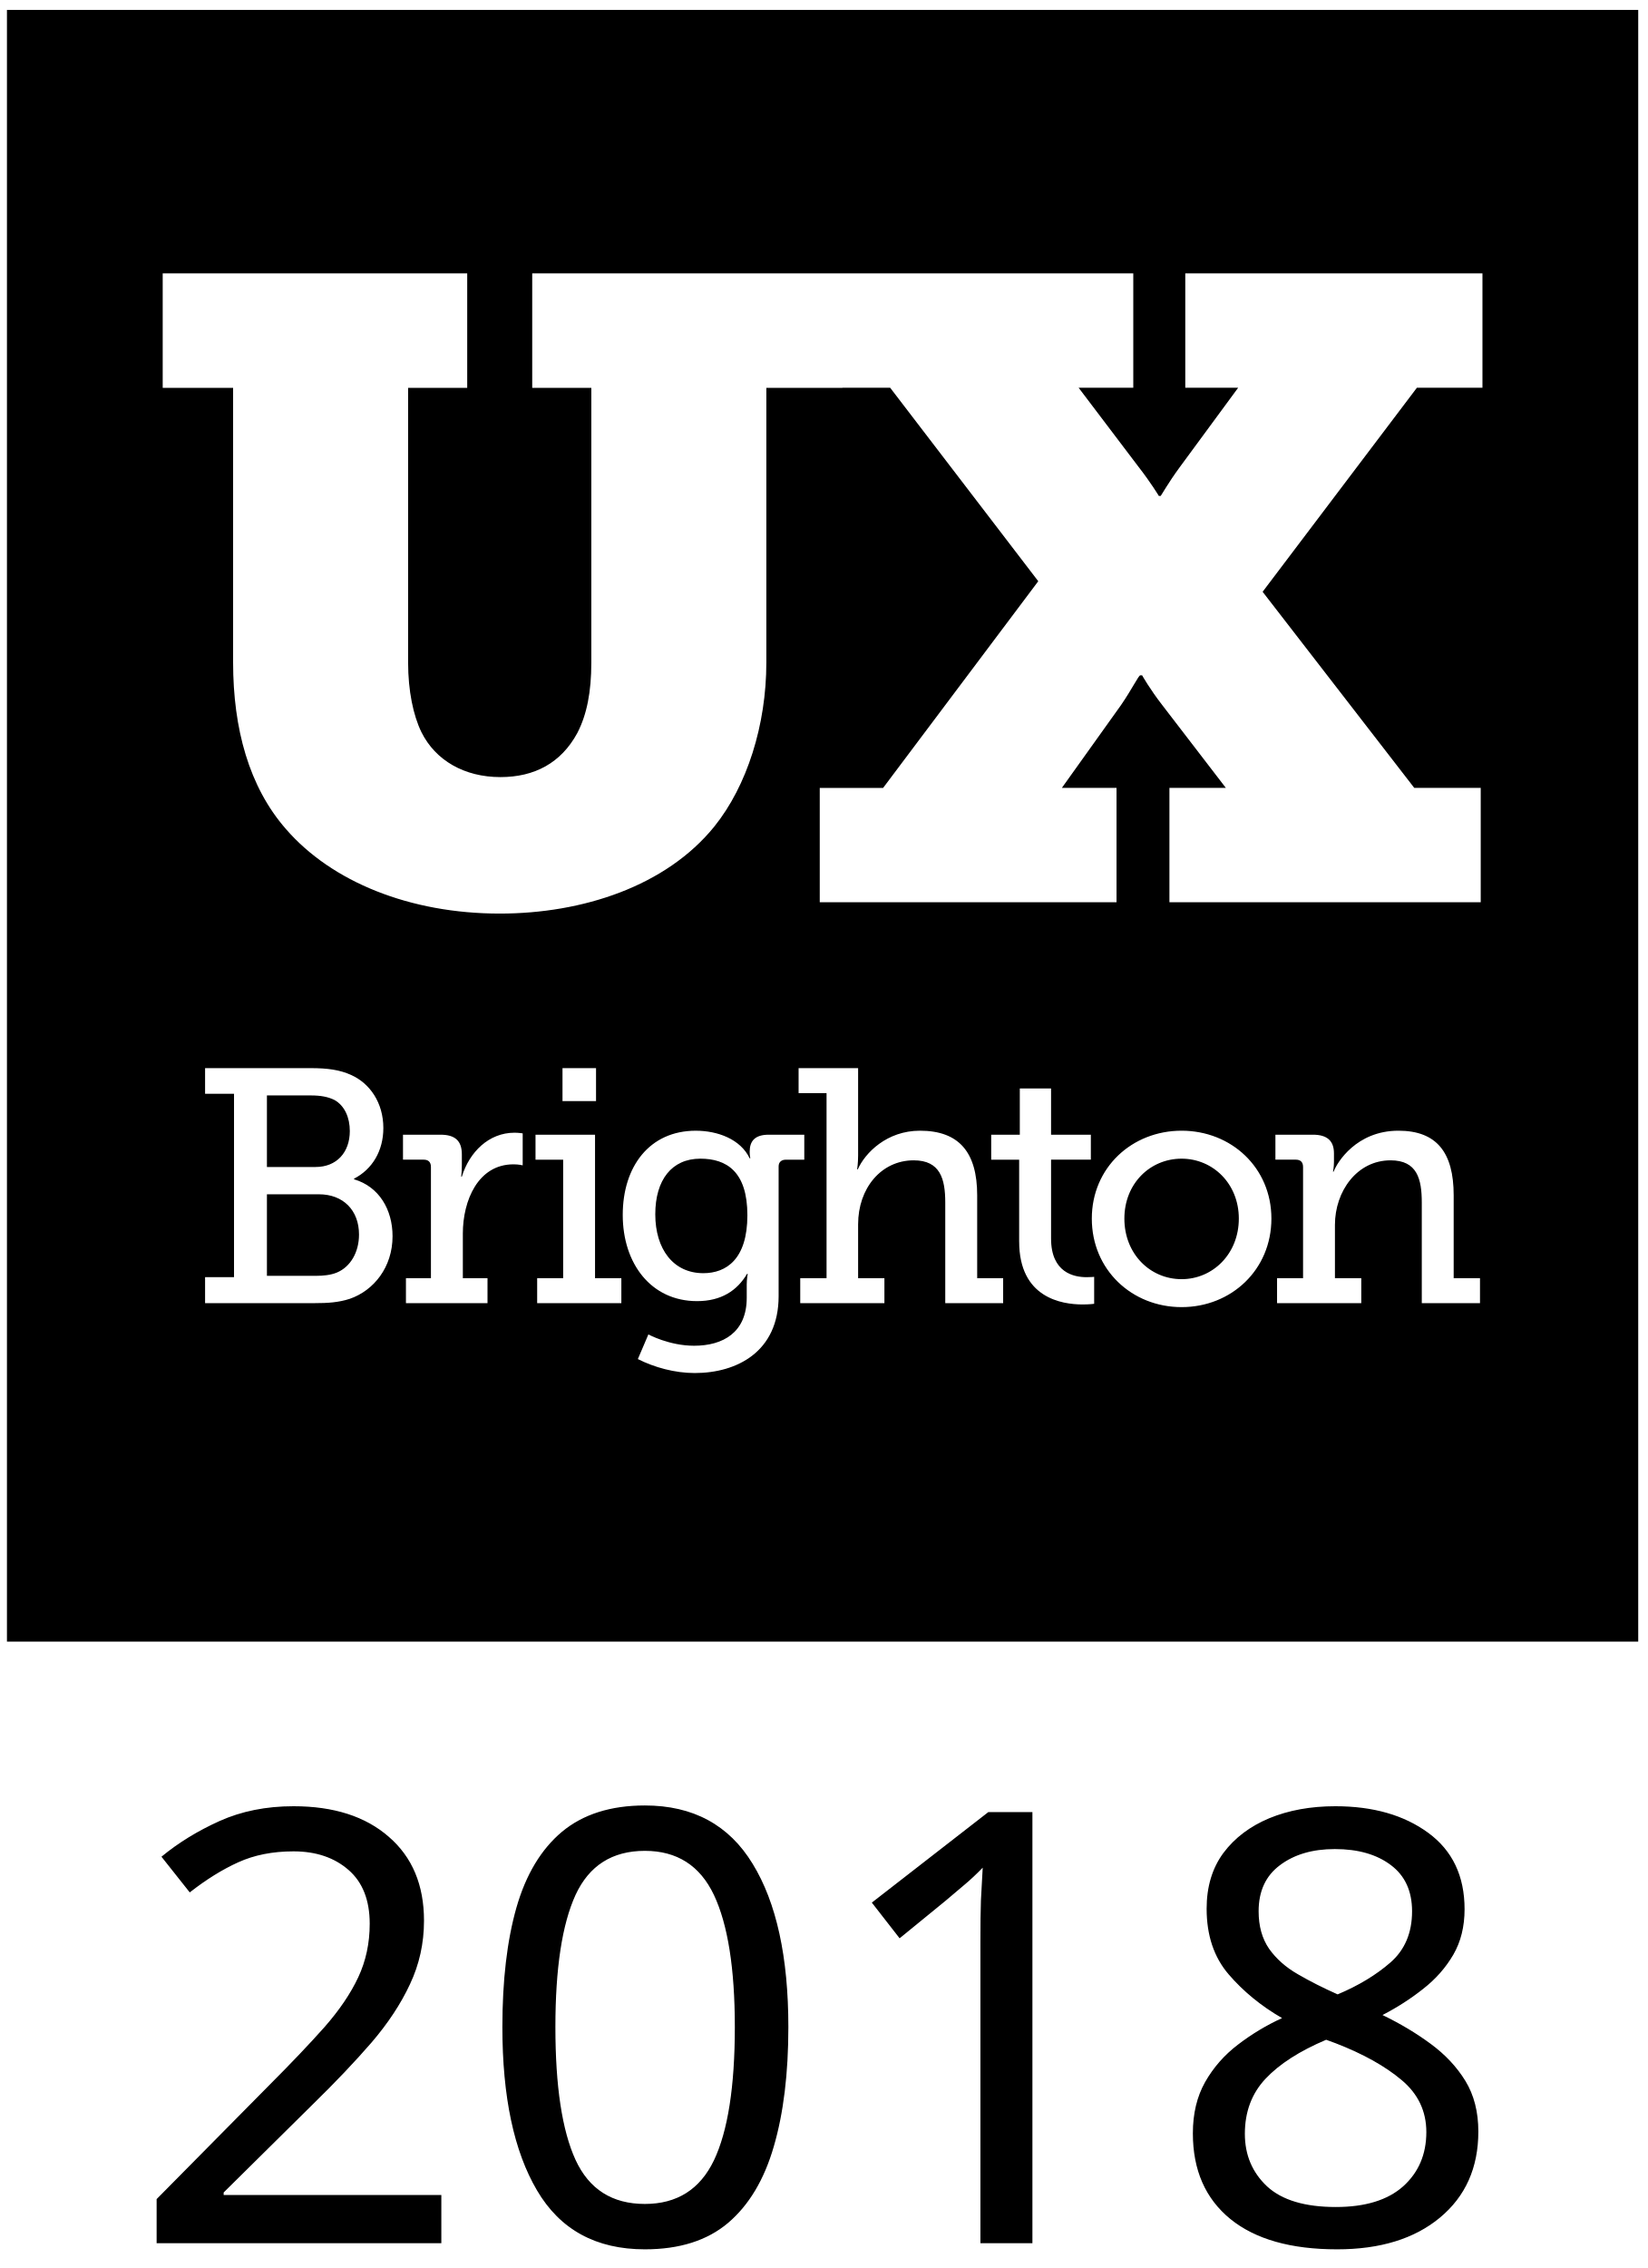
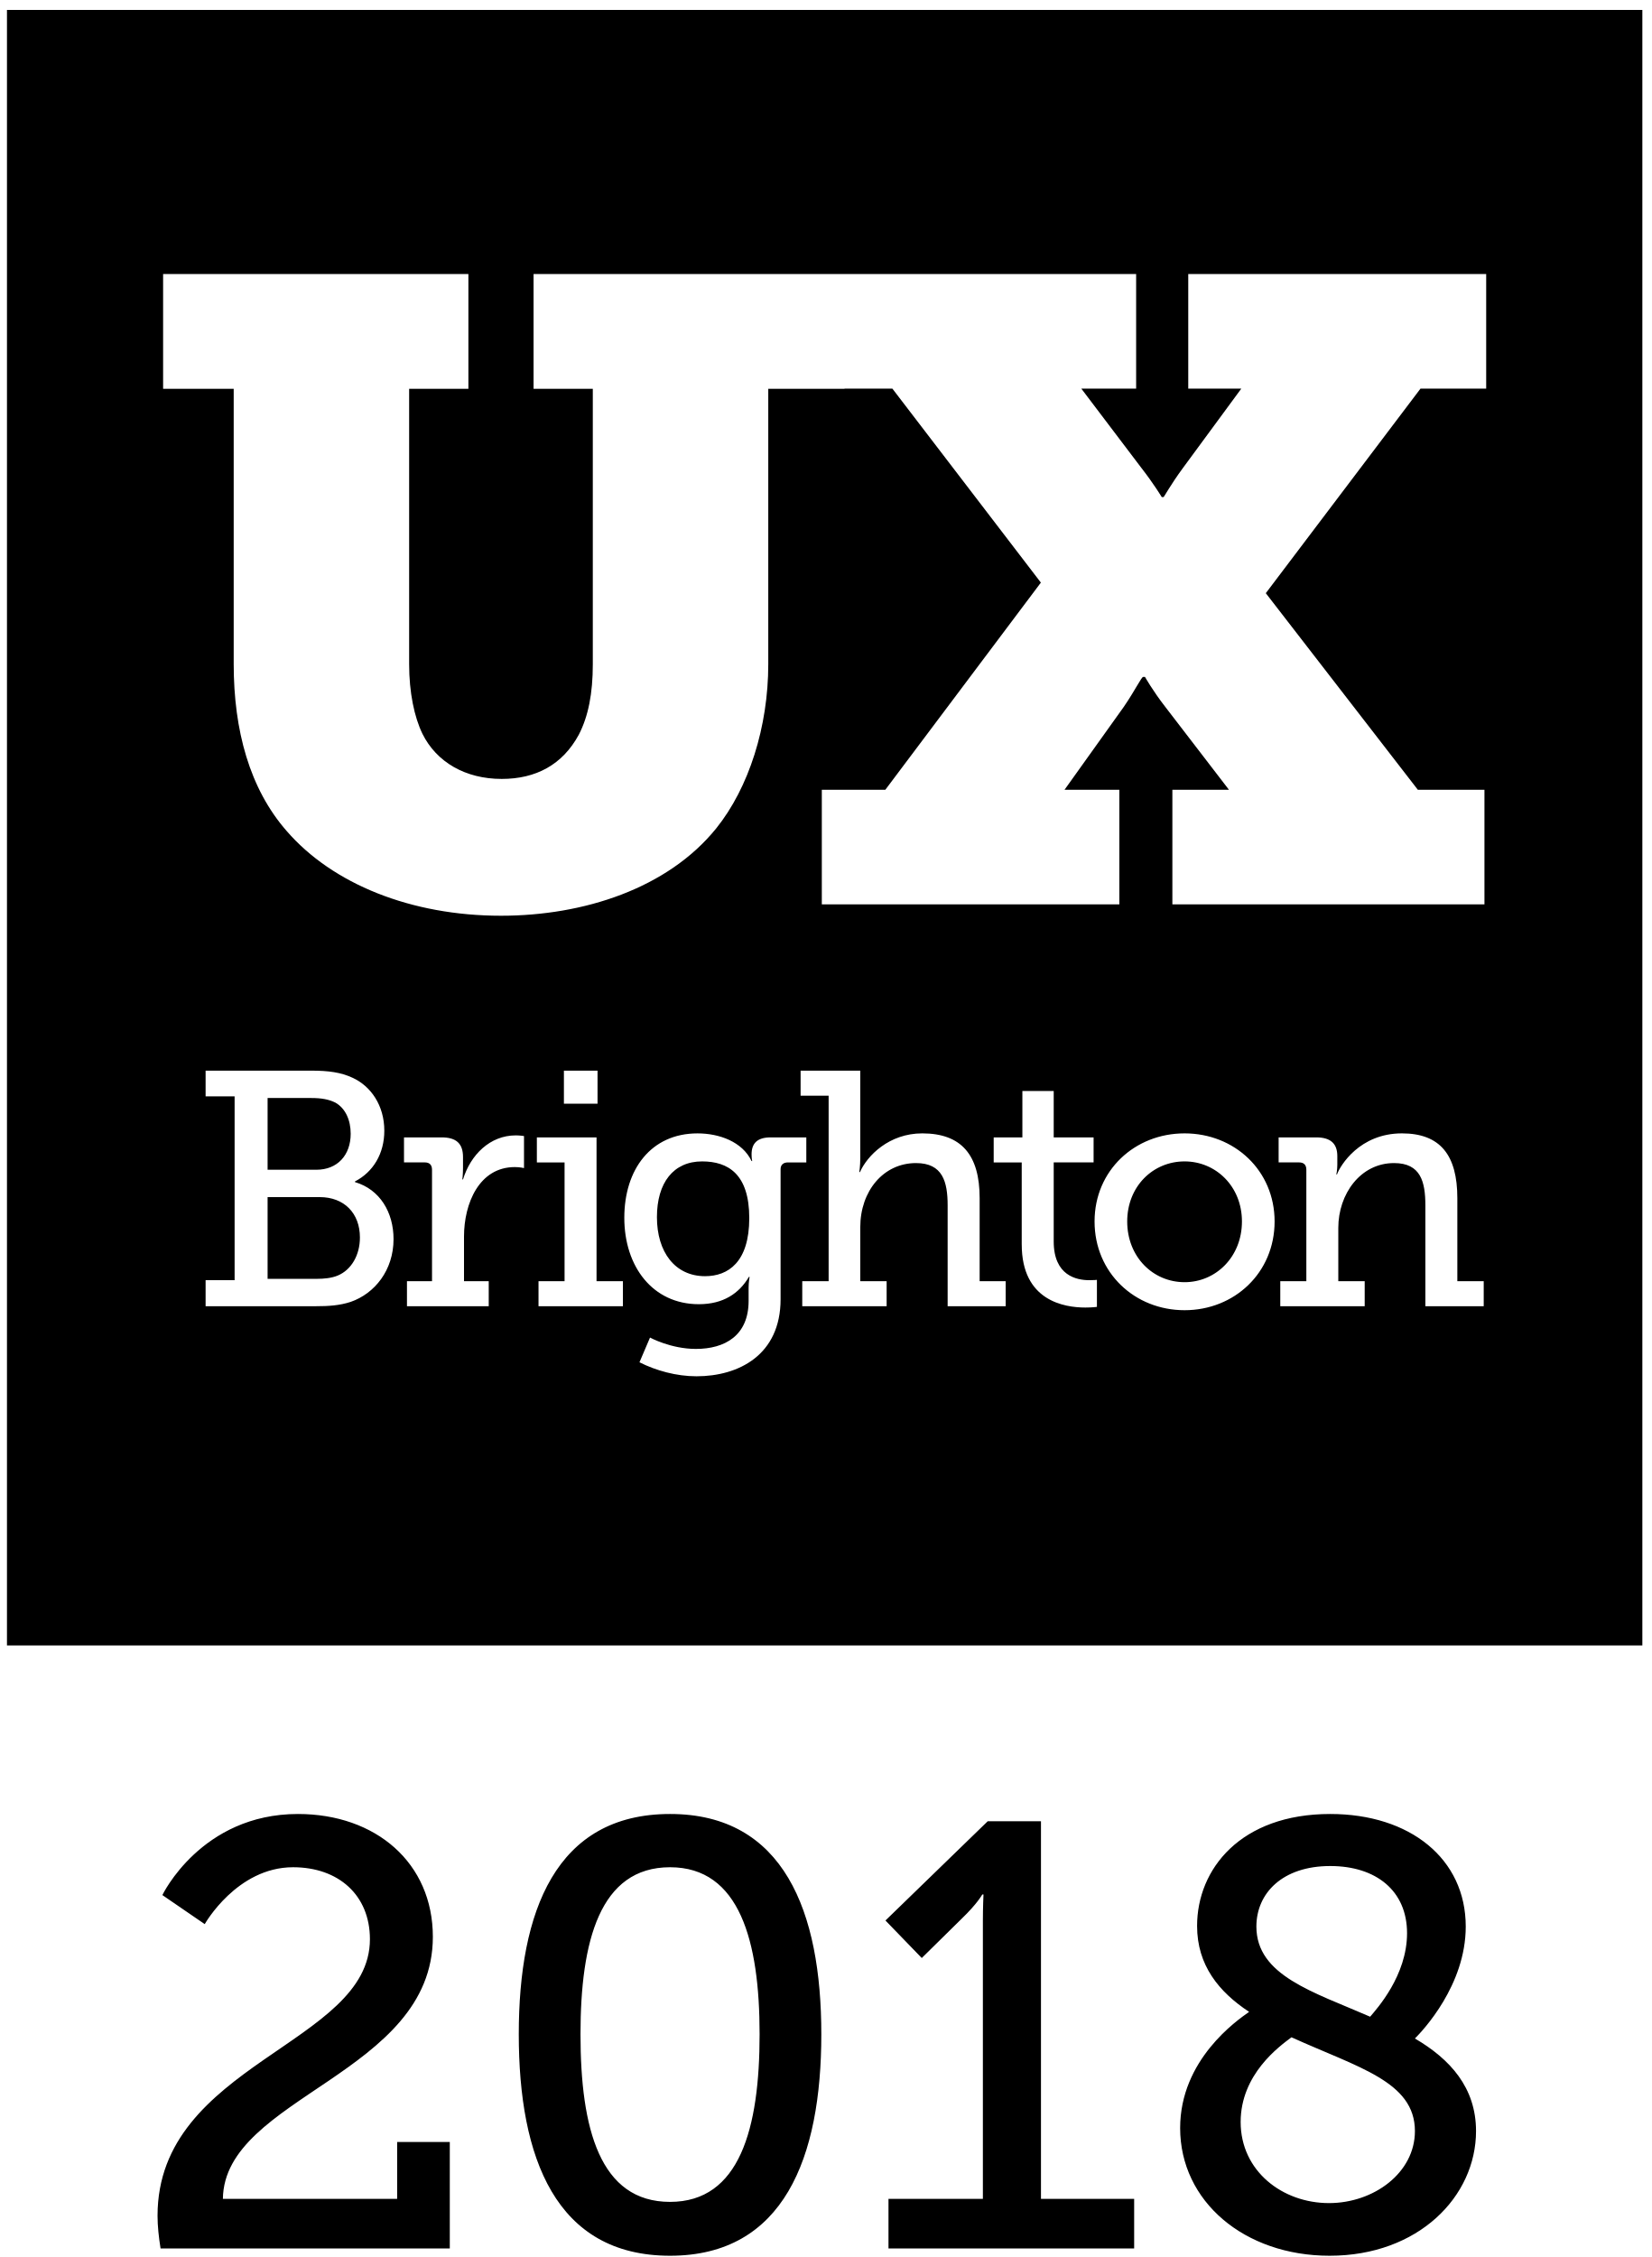
- <svg xmlns="http://www.w3.org/2000/svg" width="101px" height="139px" viewBox="0 0 101 139" version="1.1">
+ <svg xmlns="http://www.w3.org/2000/svg" width="101px" height="138px" viewBox="0 0 101 138" version="1.1">
  <defs />
-   <g id="Page-1" stroke="none" stroke-width="1" fill="none" fill-rule="evenodd">
-     <g id="The-grid" transform="translate(-1490, -3048)" fill="#000000">
-       <g id="UX-Brighton-2018-logo-stacked-cutout-black" transform="translate(1489.82, 3047.637)">
-         <g id="Group-3">
-           <path d="M51.821,24.126 L54.748,24.126 L63.827,35.985 L54.316,48.652 L50.432,48.652 L50.432,55.659 L50.433,55.659 L68.625,55.659 L68.625,48.651 L65.274,48.651 L68.895,43.584 C69.599,42.559 69.976,41.751 70.084,41.751 L70.193,41.751 C70.193,41.751 70.678,42.613 71.435,43.584 L75.327,48.651 L71.868,48.651 L71.868,55.659 L90.951,55.659 L90.951,48.651 L86.877,48.651 L77.581,36.632 L87.039,24.126 L91.057,24.126 L91.057,17.118 L72.839,17.118 L72.839,24.126 L76.082,24.126 L72.514,28.977 C71.758,30.002 71.326,30.811 71.326,30.756 L71.218,30.756 C71.218,30.756 70.732,29.947 69.976,28.977 L66.301,24.126 L69.652,24.126 L69.652,17.118 L51.664,17.118 L32.806,17.118 L32.806,24.135 L36.429,24.135 L36.429,40.974 C36.429,42.753 36.158,44.157 35.569,45.291 C34.573,47.126 32.943,47.989 30.859,47.989 C28.64,47.989 26.874,46.963 26.014,45.235 C25.514,44.21 25.198,42.699 25.198,40.973 L25.198,24.135 L28.821,24.135 L28.821,17.118 L10.154,17.118 L10.154,24.135 L14.47,24.135 L14.47,40.973 C14.472,45.019 15.442,48.583 17.708,51.172 C20.512,54.411 25.313,56.354 30.815,56.354 C35.885,56.354 41.01,54.681 43.976,51.011 C45.971,48.529 47.158,44.803 47.158,40.973 L47.158,24.135 L51.821,24.135 L51.821,24.126 Z M0.606,0.972 L100.606,0.972 L100.606,100.972 L0.606,100.972 L0.606,0.972 Z M12.752,80.229 L19.486,80.229 C20.272,80.229 20.938,80.188 21.624,79.964 C23.095,79.454 24.244,78.026 24.244,76.128 C24.244,74.497 23.418,73.089 21.886,72.64 L21.886,72.599 C22.994,72.028 23.68,70.906 23.68,69.498 C23.68,67.948 22.853,66.765 21.725,66.255 C21.019,65.928 20.252,65.826 19.224,65.826 L12.752,65.826 L12.752,67.397 L14.526,67.397 L14.526,78.638 L12.752,78.638 L12.752,80.229 Z M16.543,71.885 L16.543,67.499 L19.224,67.499 C19.829,67.499 20.293,67.58 20.696,67.785 C21.301,68.132 21.624,68.846 21.624,69.682 C21.624,70.988 20.817,71.885 19.527,71.885 L16.543,71.885 Z M16.543,78.556 L16.543,73.558 L19.728,73.558 C21.22,73.558 22.188,74.537 22.188,76.026 C22.188,77.107 21.664,78.005 20.837,78.352 C20.454,78.515 19.97,78.555 19.567,78.555 L16.543,78.555 L16.543,78.556 Z M25.065,80.229 L30.065,80.229 L30.065,78.699 L28.553,78.699 L28.553,75.964 C28.553,73.946 29.481,71.722 31.658,71.722 C31.981,71.722 32.222,71.783 32.222,71.783 L32.222,69.825 C32.222,69.825 31.981,69.784 31.718,69.784 C30.146,69.784 28.956,70.967 28.492,72.476 L28.452,72.476 C28.452,72.476 28.492,72.171 28.492,71.763 L28.492,71.11 C28.492,70.273 28.069,69.906 27.182,69.906 L24.884,69.906 L24.884,71.436 L26.154,71.436 C26.436,71.436 26.597,71.579 26.597,71.885 L26.597,78.699 L25.065,78.699 L25.065,80.229 L25.065,80.229 Z M34.662,67.847 L36.718,67.847 L36.718,65.827 L34.662,65.827 L34.662,67.847 Z M33.109,80.229 L38.27,80.229 L38.27,78.699 L36.657,78.699 L36.657,69.906 L33.008,69.906 L33.008,71.437 L34.702,71.437 L34.702,78.699 L33.109,78.699 L33.109,80.229 L33.109,80.229 Z M49.236,80.229 L54.396,80.229 L54.396,78.699 L52.784,78.699 L52.784,75.394 C52.784,73.191 54.195,71.477 56.191,71.477 C57.824,71.477 58.126,72.62 58.126,74.068 L58.126,80.229 L61.675,80.229 L61.675,78.7 L60.083,78.7 L60.083,73.619 C60.083,70.988 58.974,69.661 56.575,69.661 C54.538,69.661 53.208,71.028 52.764,72.028 L52.724,72.028 C52.724,72.028 52.784,71.66 52.784,71.171 L52.784,65.826 L49.135,65.826 L49.135,67.356 L50.849,67.356 L50.849,78.699 L49.236,78.699 L49.236,80.229 Z M62.657,76.454 C62.657,79.902 65.258,80.31 66.548,80.31 C66.972,80.31 67.254,80.27 67.254,80.27 L67.254,78.618 C67.254,78.618 67.072,78.638 66.79,78.638 C66.024,78.638 64.612,78.372 64.612,76.27 L64.612,71.436 L67.051,71.436 L67.051,69.906 L64.612,69.906 L64.612,67.071 L62.696,67.071 L62.696,69.907 L60.942,69.907 L60.942,71.437 L62.656,71.437 L62.656,76.454 L62.657,76.454 Z M78.466,80.229 L83.628,80.229 L83.628,78.699 L82.014,78.699 L82.014,75.435 C82.014,73.374 83.365,71.477 85.422,71.477 C87.055,71.477 87.338,72.619 87.338,74.068 L87.338,80.229 L90.906,80.229 L90.906,78.699 L89.293,78.699 L89.293,73.619 C89.293,70.987 88.244,69.661 85.906,69.661 C83.325,69.661 82.135,71.619 81.934,72.17 L81.894,72.17 C81.894,72.17 81.954,71.905 81.954,71.579 L81.954,71.048 C81.954,70.293 81.55,69.906 80.664,69.906 L78.365,69.906 L78.365,71.436 L79.615,71.436 C79.898,71.436 80.06,71.579 80.06,71.885 L80.06,78.698 L78.466,78.698 L78.466,80.228 L78.466,80.228 L78.466,80.229 Z M67.11,75.047 C67.11,78.189 69.569,80.473 72.614,80.473 C75.659,80.473 78.119,78.188 78.119,75.047 C78.119,71.926 75.659,69.661 72.614,69.661 C69.569,69.661 67.11,71.926 67.11,75.047 Z M69.106,75.047 C69.106,72.905 70.679,71.375 72.614,71.375 C74.529,71.375 76.122,72.905 76.122,75.047 C76.122,77.209 74.529,78.76 72.614,78.76 C70.679,78.759 69.106,77.209 69.106,75.047 Z M39.927,82.146 L39.282,83.657 C40.29,84.166 41.54,84.513 42.77,84.513 C45.351,84.513 47.911,83.208 47.911,79.801 L47.911,71.845 C47.911,71.579 48.092,71.437 48.355,71.437 L49.484,71.437 L49.484,69.906 L47.306,69.906 C46.459,69.906 46.137,70.294 46.137,70.947 C46.137,71.212 46.177,71.355 46.177,71.355 L46.137,71.355 C45.573,70.172 44.162,69.662 42.831,69.662 C39.988,69.662 38.355,71.865 38.355,74.823 C38.355,77.801 40.089,80.106 42.911,80.106 C44.403,80.106 45.371,79.454 45.976,78.434 L46.016,78.434 C46.016,78.434 45.956,78.76 45.956,79.086 L45.956,79.902 C45.956,82.025 44.504,82.84 42.73,82.84 C41.197,82.84 39.927,82.146 39.927,82.146 Z M43.294,78.393 C41.459,78.393 40.35,76.924 40.35,74.782 C40.35,72.681 41.358,71.375 43.112,71.375 C44.705,71.375 45.996,72.15 45.996,74.843 C45.995,77.535 44.705,78.393 43.294,78.393 Z" id="Rectangle-1-copy" />
-         </g>
-         <text id="2018" font-family="MuseoSlab-500, Museo Slab" font-size="37" font-weight="normal">
-           <tspan x="8" y="137.842">2018</tspan>
-         </text>
+   <g id="The-grid" stroke="none" stroke-width="1" fill="none" fill-rule="evenodd" transform="translate(-1490, -3048)">
+     <g id="UX-Brighton-2018-logo-stacked-cutout-black" transform="translate(1489.82, 3047.637)" fill="#000000">
+       <g id="Group-3">
+         <path d="M51.821,24.126 L54.748,24.126 L63.827,35.985 L54.316,48.652 L50.432,48.652 L50.432,55.659 L50.433,55.659 L68.625,55.659 L68.625,48.651 L65.274,48.651 L68.895,43.584 C69.599,42.559 69.976,41.751 70.084,41.751 L70.193,41.751 C70.193,41.751 70.678,42.613 71.435,43.584 L75.327,48.651 L71.868,48.651 L71.868,55.659 L90.951,55.659 L90.951,48.651 L86.877,48.651 L77.581,36.632 L87.039,24.126 L91.057,24.126 L91.057,17.118 L72.839,17.118 L72.839,24.126 L76.082,24.126 L72.514,28.977 C71.758,30.002 71.326,30.811 71.326,30.756 L71.218,30.756 C71.218,30.756 70.732,29.947 69.976,28.977 L66.301,24.126 L69.652,24.126 L69.652,17.118 L51.821,17.118 L32.806,17.118 L32.806,24.135 L36.429,24.135 L36.429,40.974 C36.429,42.753 36.158,44.157 35.569,45.291 C34.573,47.126 32.943,47.989 30.859,47.989 C28.64,47.989 26.874,46.963 26.014,45.235 C25.514,44.21 25.198,42.699 25.198,40.973 L25.198,24.135 L28.821,24.135 L28.821,17.118 L10.154,17.118 L10.154,24.135 L14.47,24.135 L14.47,40.973 C14.472,45.019 15.442,48.583 17.708,51.172 C20.512,54.411 25.313,56.354 30.815,56.354 C35.885,56.354 41.01,54.681 43.976,51.011 C45.971,48.529 47.158,44.803 47.158,40.973 L47.158,24.135 L51.821,24.135 L51.821,24.126 Z M0.606,0.972 L100.606,0.972 L100.606,100.972 L0.606,100.972 L0.606,0.972 Z M12.752,80.229 L19.486,80.229 C20.272,80.229 20.938,80.188 21.624,79.964 C23.095,79.454 24.244,78.026 24.244,76.128 C24.244,74.497 23.418,73.089 21.886,72.64 L21.886,72.599 C22.994,72.028 23.68,70.906 23.68,69.498 C23.68,67.948 22.853,66.765 21.725,66.255 C21.019,65.928 20.252,65.826 19.224,65.826 L12.752,65.826 L12.752,67.397 L14.526,67.397 L14.526,78.638 L12.752,78.638 L12.752,80.229 Z M16.543,71.885 L16.543,67.499 L19.224,67.499 C19.829,67.499 20.293,67.58 20.696,67.785 C21.301,68.132 21.624,68.846 21.624,69.682 C21.624,70.988 20.817,71.885 19.527,71.885 L16.543,71.885 Z M16.543,78.556 L16.543,73.558 L19.728,73.558 C21.22,73.558 22.188,74.537 22.188,76.026 C22.188,77.107 21.664,78.005 20.837,78.352 C20.454,78.515 19.97,78.555 19.567,78.555 L16.543,78.555 L16.543,78.556 Z M25.065,80.229 L30.065,80.229 L30.065,78.699 L28.553,78.699 L28.553,75.964 C28.553,73.946 29.481,71.722 31.658,71.722 C31.981,71.722 32.222,71.783 32.222,71.783 L32.222,69.825 C32.222,69.825 31.981,69.784 31.718,69.784 C30.146,69.784 28.956,70.967 28.492,72.476 L28.452,72.476 C28.452,72.476 28.492,72.171 28.492,71.763 L28.492,71.11 C28.492,70.273 28.069,69.906 27.182,69.906 L24.884,69.906 L24.884,71.436 L26.154,71.436 C26.436,71.436 26.597,71.579 26.597,71.885 L26.597,78.699 L25.065,78.699 L25.065,80.229 L25.065,80.229 Z M34.662,67.847 L36.718,67.847 L36.718,65.827 L34.662,65.827 L34.662,67.847 Z M33.109,80.229 L38.27,80.229 L38.27,78.699 L36.657,78.699 L36.657,69.906 L33.008,69.906 L33.008,71.437 L34.702,71.437 L34.702,78.699 L33.109,78.699 L33.109,80.229 L33.109,80.229 Z M49.236,80.229 L54.396,80.229 L54.396,78.699 L52.784,78.699 L52.784,75.394 C52.784,73.191 54.195,71.477 56.191,71.477 C57.824,71.477 58.126,72.62 58.126,74.068 L58.126,80.229 L61.675,80.229 L61.675,78.7 L60.083,78.7 L60.083,73.619 C60.083,70.988 58.974,69.661 56.575,69.661 C54.538,69.661 53.208,71.028 52.764,72.028 L52.724,72.028 C52.724,72.028 52.784,71.66 52.784,71.171 L52.784,65.826 L49.135,65.826 L49.135,67.356 L50.849,67.356 L50.849,78.699 L49.236,78.699 L49.236,80.229 Z M62.657,76.454 C62.657,79.902 65.258,80.31 66.548,80.31 C66.972,80.31 67.254,80.27 67.254,80.27 L67.254,78.618 C67.254,78.618 67.072,78.638 66.79,78.638 C66.024,78.638 64.612,78.372 64.612,76.27 L64.612,71.436 L67.051,71.436 L67.051,69.906 L64.612,69.906 L64.612,67.071 L62.696,67.071 L62.696,69.907 L60.942,69.907 L60.942,71.437 L62.656,71.437 L62.656,76.454 L62.657,76.454 Z M78.466,80.229 L83.628,80.229 L83.628,78.699 L82.014,78.699 L82.014,75.435 C82.014,73.374 83.365,71.477 85.422,71.477 C87.055,71.477 87.338,72.619 87.338,74.068 L87.338,80.229 L90.906,80.229 L90.906,78.699 L89.293,78.699 L89.293,73.619 C89.293,70.987 88.244,69.661 85.906,69.661 C83.325,69.661 82.135,71.619 81.934,72.17 L81.894,72.17 C81.894,72.17 81.954,71.905 81.954,71.579 L81.954,71.048 C81.954,70.293 81.55,69.906 80.664,69.906 L78.365,69.906 L78.365,71.436 L79.615,71.436 C79.898,71.436 80.06,71.579 80.06,71.885 L80.06,78.698 L78.466,78.698 L78.466,80.228 L78.466,80.228 L78.466,80.229 Z M67.11,75.047 C67.11,78.189 69.569,80.473 72.614,80.473 C75.659,80.473 78.119,78.188 78.119,75.047 C78.119,71.926 75.659,69.661 72.614,69.661 C69.569,69.661 67.11,71.926 67.11,75.047 Z M69.106,75.047 C69.106,72.905 70.679,71.375 72.614,71.375 C74.529,71.375 76.122,72.905 76.122,75.047 C76.122,77.209 74.529,78.76 72.614,78.76 C70.679,78.759 69.106,77.209 69.106,75.047 Z M39.927,82.146 L39.282,83.657 C40.29,84.166 41.54,84.513 42.77,84.513 C45.351,84.513 47.911,83.208 47.911,79.801 L47.911,71.845 C47.911,71.579 48.092,71.437 48.355,71.437 L49.484,71.437 L49.484,69.906 L47.306,69.906 C46.459,69.906 46.137,70.294 46.137,70.947 C46.137,71.212 46.177,71.355 46.177,71.355 L46.137,71.355 C45.573,70.172 44.162,69.662 42.831,69.662 C39.988,69.662 38.355,71.865 38.355,74.823 C38.355,77.801 40.089,80.106 42.911,80.106 C44.403,80.106 45.371,79.454 45.976,78.434 L46.016,78.434 C46.016,78.434 45.956,78.76 45.956,79.086 L45.956,79.902 C45.956,82.025 44.504,82.84 42.73,82.84 C41.197,82.84 39.927,82.146 39.927,82.146 Z M43.294,78.393 C41.459,78.393 40.35,76.924 40.35,74.782 C40.35,72.681 41.358,71.375 43.112,71.375 C44.705,71.375 45.996,72.15 45.996,74.843 C45.995,77.535 44.705,78.393 43.294,78.393 Z" id="Rectangle-1-copy" />
      </g>
+       <path d="M9.998,137.842 C9.887,137.139 9.813,136.473 9.813,135.844 C9.813,126.52 22.8,125.373 22.8,118.935 C22.8,116.234 20.876,114.532 18.101,114.532 C14.66,114.532 12.699,118.01 12.699,118.01 L10.109,116.234 C10.109,116.234 12.477,111.276 18.397,111.276 C23.17,111.276 26.648,114.273 26.648,118.787 C26.648,127.186 13.883,128.555 13.809,134.808 L24.465,134.808 L24.465,131.33 L27.684,131.33 L27.684,137.842 L9.998,137.842 Z M41.152,138.286 C34.159,138.286 31.902,132.292 31.902,124.744 C31.902,117.233 34.159,111.276 41.152,111.276 C48.108,111.276 50.402,117.233 50.402,124.744 C50.402,132.292 48.108,138.286 41.152,138.286 Z M41.152,134.993 C45.407,134.993 46.628,130.516 46.628,124.744 C46.628,119.046 45.407,114.532 41.152,114.532 C36.86,114.532 35.676,119.046 35.676,124.744 C35.676,130.516 36.86,134.993 41.152,134.993 Z M54.509,137.842 L54.509,134.808 L60.281,134.808 L60.281,117.788 C60.281,116.974 60.318,116.197 60.318,116.197 L60.244,116.197 C60.244,116.197 59.948,116.752 58.986,117.677 L56.544,120.082 L54.324,117.788 L60.577,111.72 L63.833,111.72 L63.833,134.808 L69.531,134.808 L69.531,137.842 L54.509,137.842 Z M72.343,130.479 C72.343,126.298 75.821,123.893 76.561,123.375 C74.711,122.154 73.379,120.526 73.379,118.121 C73.379,114.643 76.043,111.276 81.519,111.276 C86.403,111.276 89.807,114.014 89.807,118.158 C89.807,121.747 87.18,124.522 86.699,125.003 C88.845,126.261 90.436,128 90.436,130.664 C90.436,134.66 86.921,138.286 81.482,138.286 C76.265,138.286 72.343,134.956 72.343,130.479 Z M77.005,118.158 C77.005,121.155 80.483,122.154 83.961,123.671 C84.368,123.19 86.218,121.155 86.218,118.565 C86.218,115.975 84.331,114.458 81.519,114.458 C78.596,114.458 77.005,116.123 77.005,118.158 Z M76.043,130.109 C76.043,133.106 78.596,135.067 81.445,135.067 C84.183,135.067 86.699,133.217 86.699,130.664 C86.699,127.63 83.221,126.779 79.151,124.929 C78.411,125.484 76.043,127.186 76.043,130.109 Z" id="2018" />
    </g>
  </g>
</svg>
